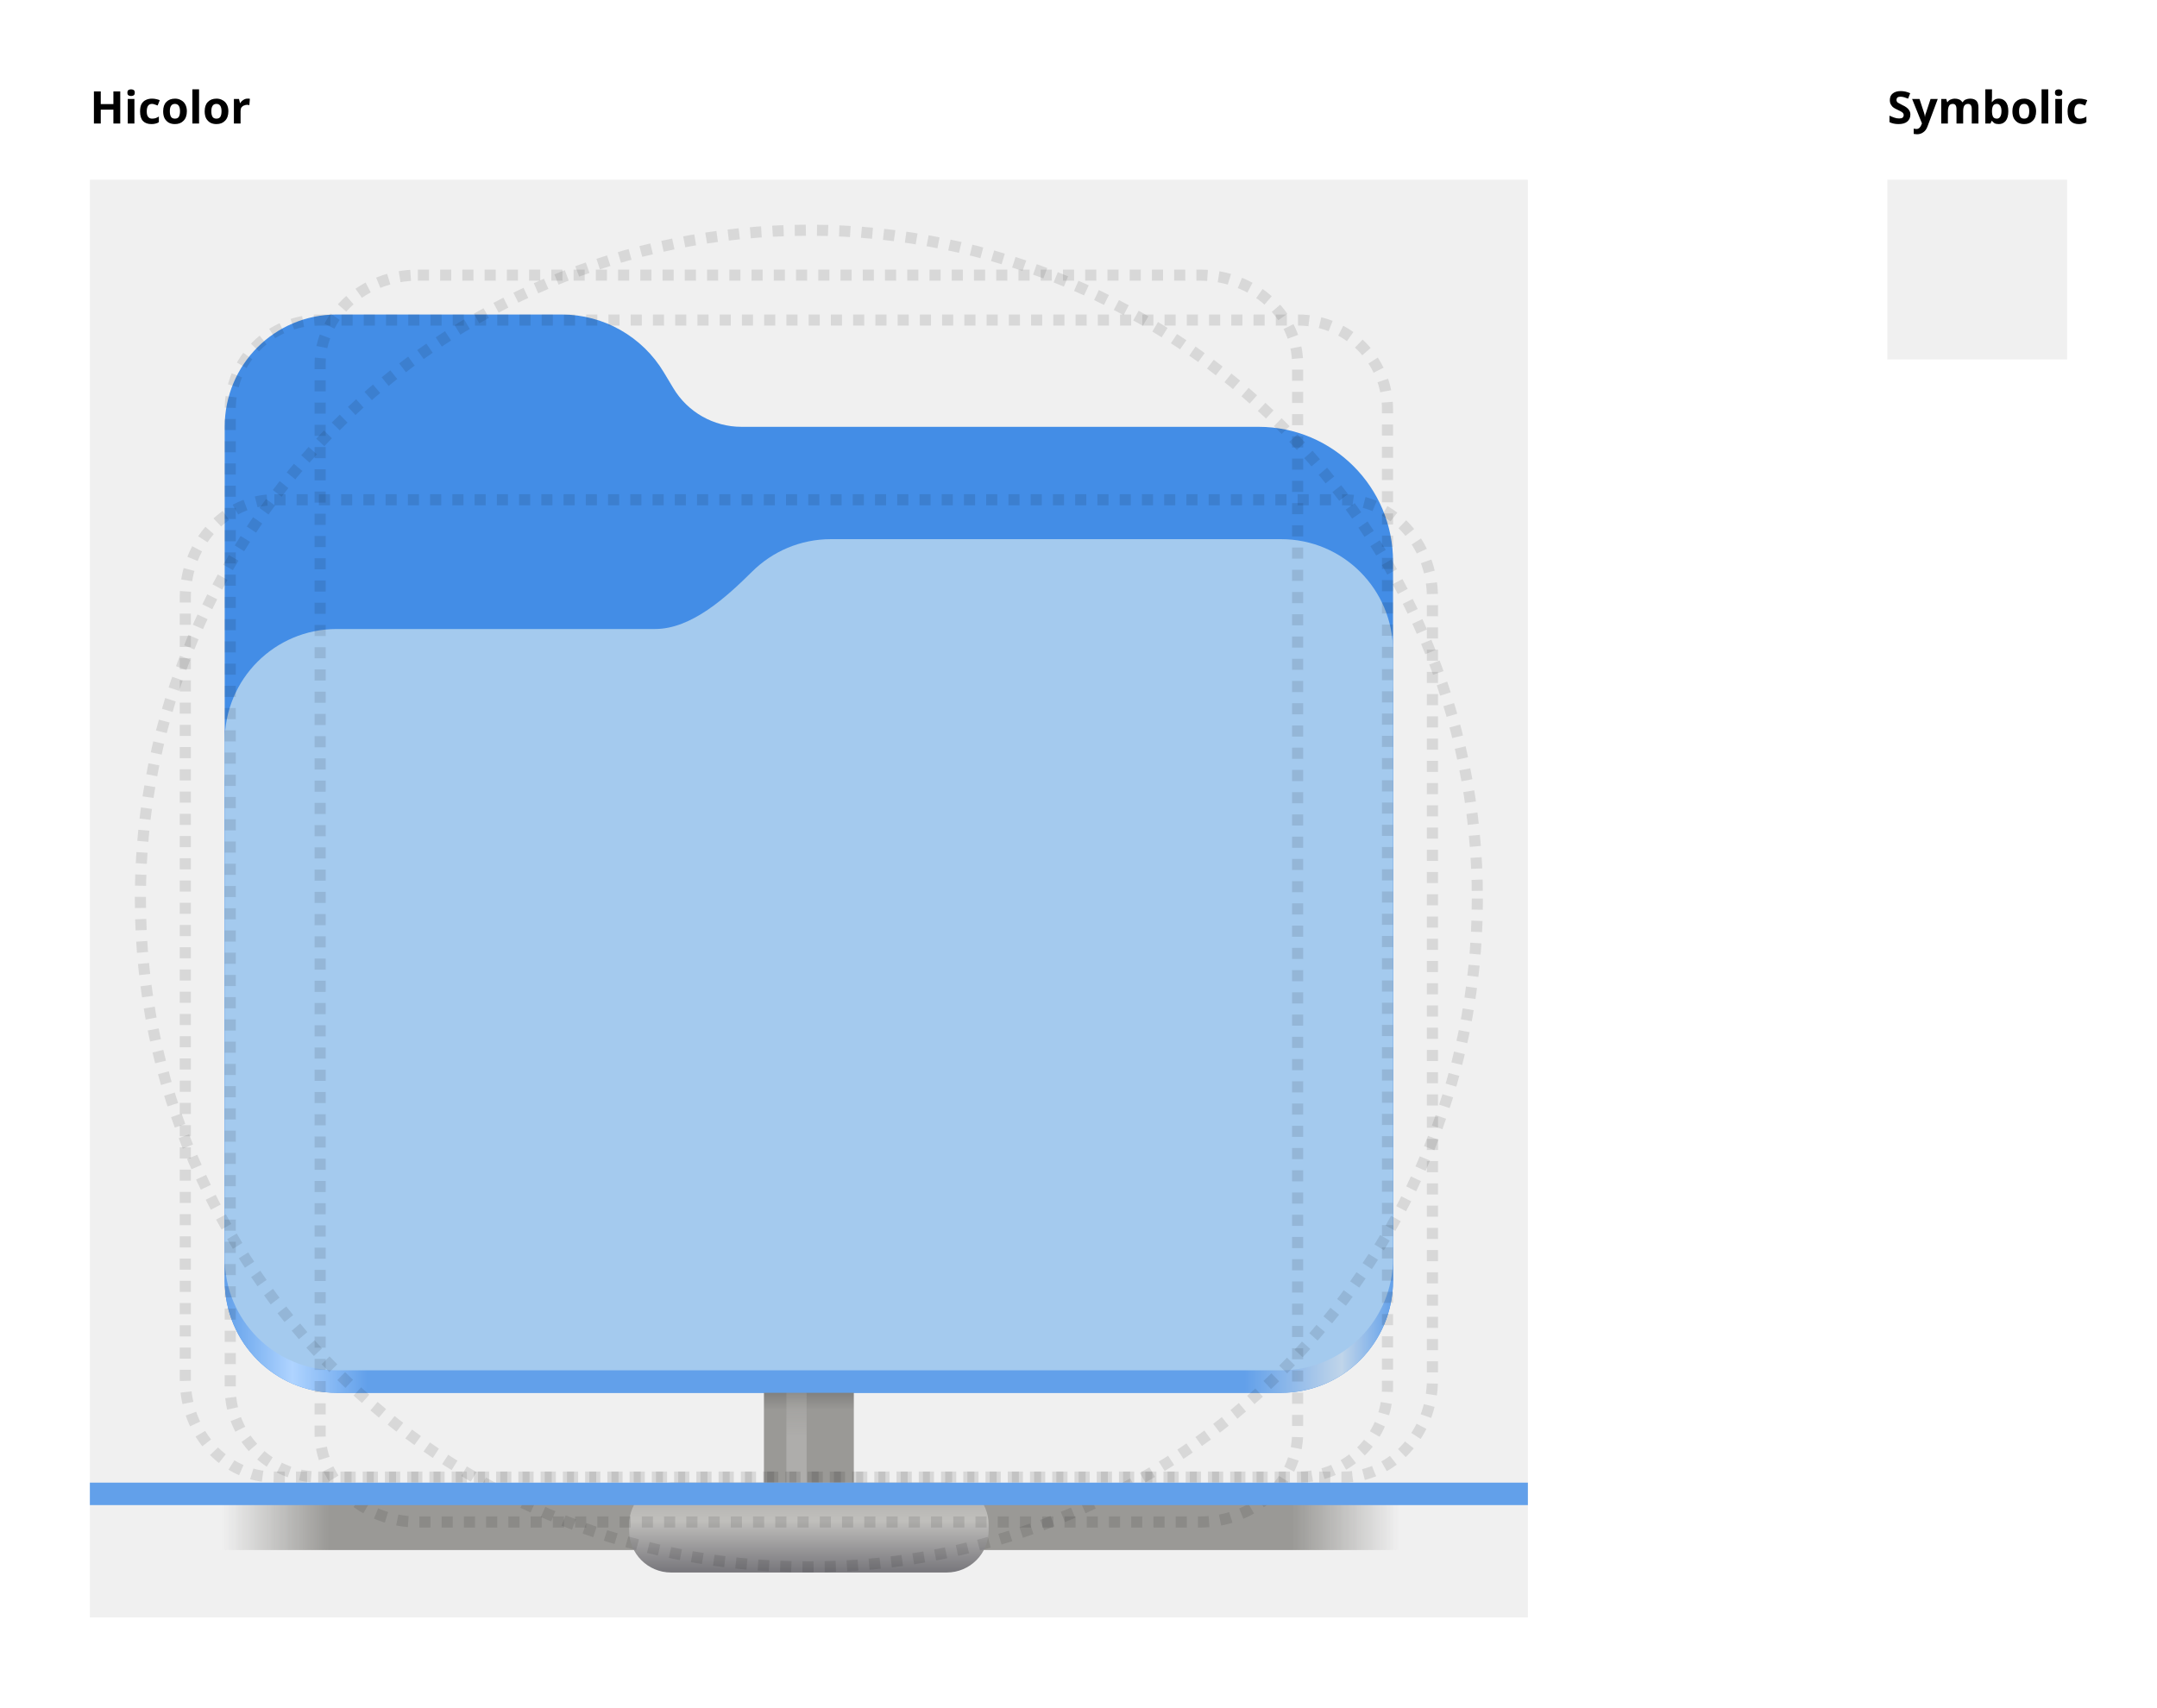
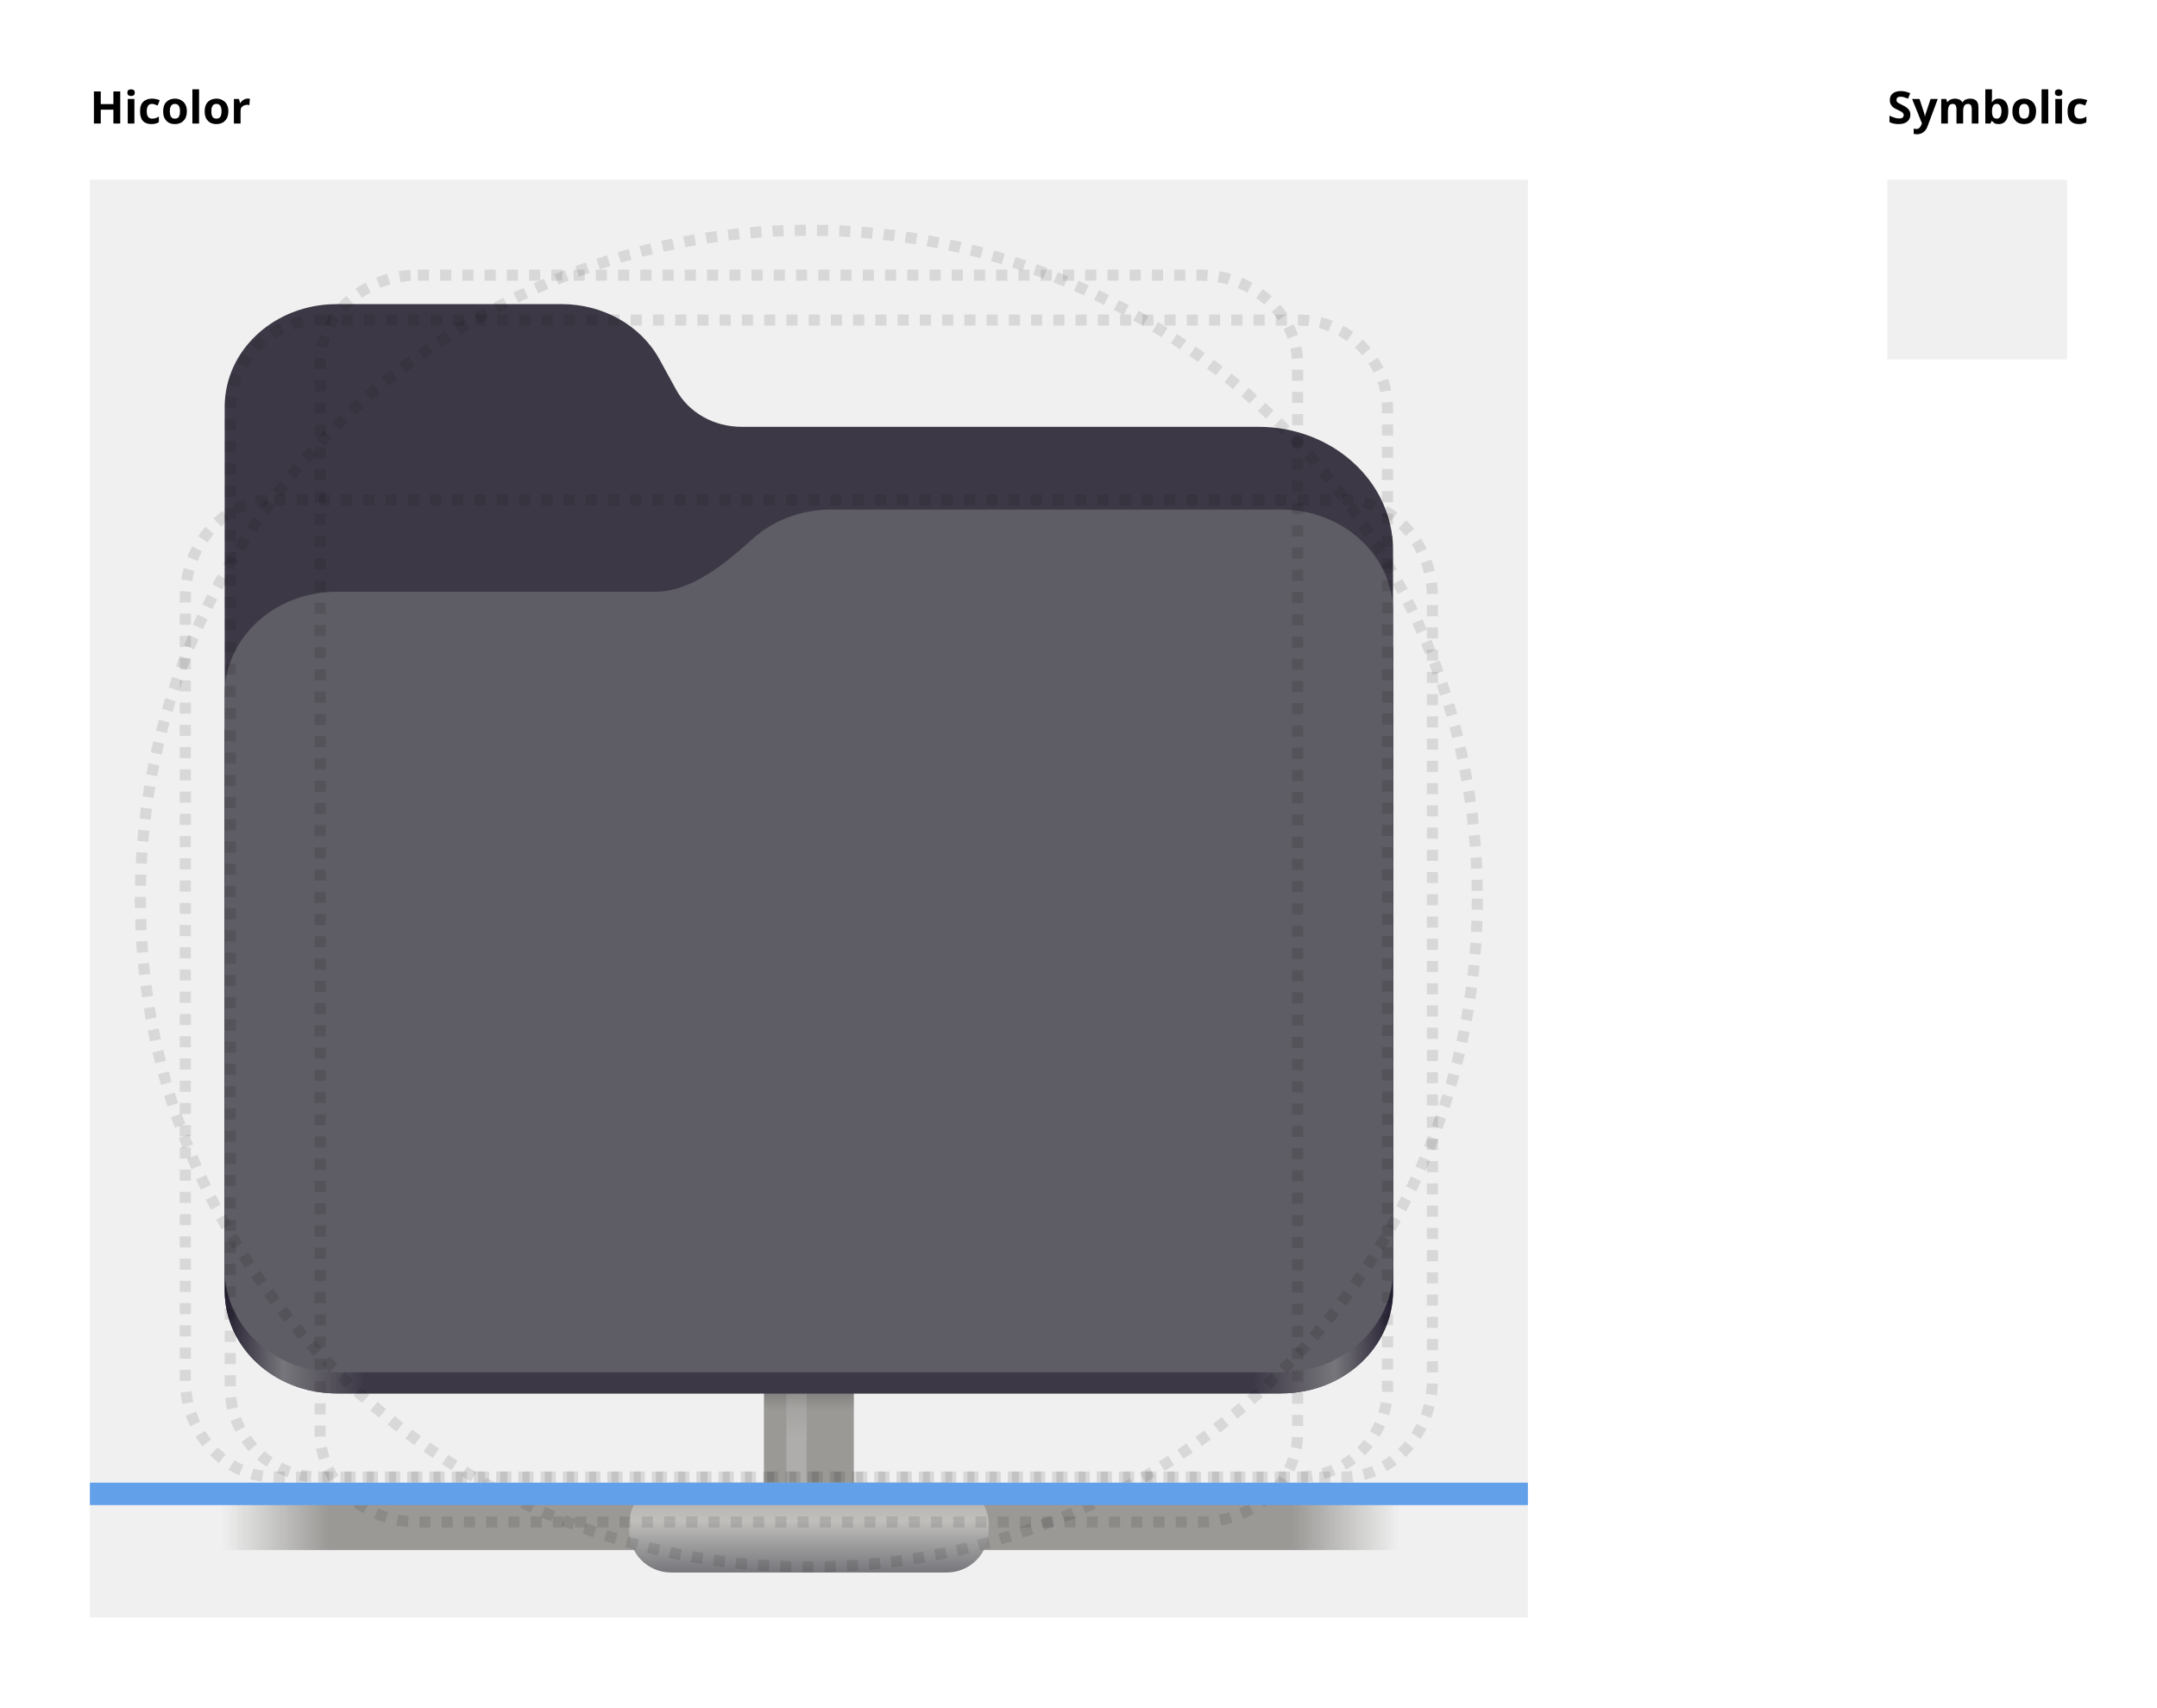
<svg xmlns="http://www.w3.org/2000/svg" xmlns:xlink="http://www.w3.org/1999/xlink" width="192" height="152" id="svg11300" version="1.0" style="display:inline;enable-background:new" viewBox="0 0 192 152">
  <defs id="defs3">
-     <linearGradient id="linearGradient2023">
-       <stop style="stop-color:#62a0ea;stop-opacity:1;" offset="0" id="stop2019" />
-       <stop style="stop-color:#afd4ff;stop-opacity:1;" offset="0.058" id="stop2795" />
-       <stop style="stop-color:#62a0ea;stop-opacity:1;" offset="0.122" id="stop2797" />
-       <stop style="stop-color:#62a0ea;stop-opacity:1;" offset="0.873" id="stop2793" />
-       <stop style="stop-color:#c0d5ea;stop-opacity:1;" offset="0.956" id="stop2791" />
-       <stop style="stop-color:#62a0ea;stop-opacity:1;" offset="1" id="stop2021" />
-     </linearGradient>
    <linearGradient y2="236" x2="96" y1="236" x1="32" gradientTransform="translate(604.8168,170.5864)" gradientUnits="userSpaceOnUse" id="linearGradient1099" xlink:href="#linearGradient1036" />
    <linearGradient id="linearGradient1036">
      <stop id="stop1032" offset="0" style="stop-color:#d5d3cf;stop-opacity:1;" />
      <stop id="stop1034" offset="1" style="stop-color:#f6f5f4;stop-opacity:1" />
    </linearGradient>
    <radialGradient r="32" fy="-76" fx="-244" cy="-76" cx="-244" gradientTransform="matrix(0.8833333,0,0,0.8833333,-460.3502,463.1197)" gradientUnits="userSpaceOnUse" id="radialGradient1103" xlink:href="#linearGradient1069" />
    <linearGradient id="linearGradient1069">
      <stop id="stop1065" offset="0" style="stop-color:#d5d3cf;stop-opacity:1" />
      <stop id="stop1067-1" offset="1" style="stop-color:#949390;stop-opacity:1" />
    </linearGradient>
    <linearGradient gradientUnits="userSpaceOnUse" y2="232" x2="64" y1="262.5" x1="64" id="linearGradient1027" xlink:href="#linearGradient1025" gradientTransform="translate(-470.5864,432.8168)" />
    <linearGradient id="linearGradient1025">
      <stop id="stop1021" offset="0" style="stop-color:#9a9996;stop-opacity:1" />
      <stop id="stop1023" offset="1" style="stop-color:#77767b;stop-opacity:1" />
    </linearGradient>
    <clipPath clipPathUnits="userSpaceOnUse" id="clipPath1609-7">
      <path id="path1611-5" d="m 252,116 28,-28 v -8 h -36 v 36 z" style="fill:#e74747;stroke:none;stroke-width:0.25px;stroke-linecap:butt;stroke-linejoin:miter;stroke-opacity:1" />
    </clipPath>
    <linearGradient id="linearGradient1697">
      <stop id="stop1685" offset="0" style="stop-color:#deddda;stop-opacity:1" />
      <stop style="stop-color:#eeeeec;stop-opacity:1" offset="0.045" id="stop1687" />
      <stop id="stop1689" offset="0.091" style="stop-color:#deddda;stop-opacity:1" />
      <stop style="stop-color:#deddda;stop-opacity:1" offset="0.909" id="stop1691" />
      <stop id="stop1693" offset="0.955" style="stop-color:#eeeeec;stop-opacity:1" />
      <stop id="stop1695" offset="1" style="stop-color:#c0bfbc;stop-opacity:1" />
    </linearGradient>
    <clipPath clipPathUnits="userSpaceOnUse" id="clipPath1289">
      <path style="display:inline;opacity:1;vector-effect:none;fill:none;fill-opacity:1;stroke:#000000;stroke-width:4;stroke-linecap:round;stroke-linejoin:round;stroke-miterlimit:4;stroke-dasharray:none;stroke-dashoffset:0;stroke-opacity:1;marker:none;marker-start:none;marker-mid:none;marker-end:none;paint-order:normal;enable-background:new" d="m 64,-148 h 64 l 64,-64 64,64 h 192 c 17.728,0 32,14.272 32,32 v 288 c 0,17.728 -14.272,32 -32,32 H 256 l -64,-64 -64,64 H 64 C 46.272,204 32,189.728 32,172 v -288 c 0,-17.728 14.409,-34.199 32,-32 z" id="path1291" />
    </clipPath>
    <linearGradient id="paint3_linear-2-6-5" x2="1" gradientUnits="userSpaceOnUse" gradientTransform="matrix(0,6,-12,0,-64,209.9969)">
      <stop stop-color="#C01C27" id="stop91-0-7-4" />
      <stop offset="1" stop-color="#E01B24" id="stop93-2-5-7" />
    </linearGradient>
    <clipPath clipPathUnits="userSpaceOnUse" id="clipPath1609">
      <path id="path1611" d="m 252,116 28,-28 v -8 h -36 v 36 z" style="fill:#e74747;stroke:none;stroke-width:0.25px;stroke-linecap:butt;stroke-linejoin:miter;stroke-opacity:1" />
    </clipPath>
    <clipPath clipPathUnits="userSpaceOnUse" id="clipath_lpe_path-effect1303">
      <circle style="font-variation-settings:normal;display:block;opacity:1;vector-effect:none;fill:#77767b;fill-opacity:1;stroke:none;stroke-width:5.043;stroke-linecap:round;stroke-linejoin:miter;stroke-miterlimit:4;stroke-dasharray:none;stroke-dashoffset:0;stroke-opacity:1;marker:none;marker-start:none;marker-mid:none;marker-end:none;paint-order:normal;stop-color:#000000;stop-opacity:1" id="circle1305" cx="541.884" cy="647.726" r="73.976" />
    </clipPath>
    <linearGradient id="linearGradient1349">
      <stop style="stop-color:#9d9da1;stop-opacity:1" offset="0" id="stop1345" />
      <stop style="stop-color:#77767b;stop-opacity:0.95" offset="1" id="stop1347" />
    </linearGradient>
    <linearGradient id="linearGradient5980">
      <stop id="stop5978" offset="0" style="stop-color:#3d3846;stop-opacity:0;" />
      <stop id="stop5976" offset="1" style="stop-color:#3d3846;stop-opacity:0.252" />
    </linearGradient>
    <linearGradient id="linearGradient4117">
      <stop style="stop-color:#eae9e7;stop-opacity:1" offset="0" id="stop4111" />
      <stop id="stop4113" offset="0.649" style="stop-color:#b5b3ad;stop-opacity:1" />
      <stop style="stop-color:#fcfcfc;stop-opacity:1" offset="1" id="stop4115" />
    </linearGradient>
    <linearGradient id="linearGradient5477">
      <stop style="stop-color:#cacac9;stop-opacity:1" offset="0" id="stop5469" />
      <stop id="stop5471" offset="0.311" style="stop-color:#b0aeab;stop-opacity:0.941" />
      <stop style="stop-color:#6c6b66;stop-opacity:0.949" offset="0.688" id="stop5473" />
      <stop style="stop-color:#d6d6d4;stop-opacity:0.966" offset="1" id="stop5475" />
    </linearGradient>
    <linearGradient id="linearGradient6142">
      <stop style="stop-color:#ffffff;stop-opacity:1;" offset="0" id="stop6138" />
      <stop style="stop-color:#ffffff;stop-opacity:0;" offset="1" id="stop6140" />
    </linearGradient>
    <radialGradient xlink:href="#linearGradient1349" id="radialGradient783" gradientUnits="userSpaceOnUse" gradientTransform="matrix(0.9825404,0,0,0.9825404,-1.711874,16.29163)" cx="81.936" cy="33.185" fx="81.936" fy="33.185" r="57.276" />
    <radialGradient xlink:href="#linearGradient5980" id="radialGradient791" gradientUnits="userSpaceOnUse" gradientTransform="matrix(3.933225,-7.2858454e-7,6.4450347e-7,3.479318,-222.9252,-173.5546)" cx="76" cy="65.977" fx="76" fy="65.977" r="13.221" />
    <radialGradient xlink:href="#linearGradient4117" id="radialGradient799" gradientUnits="userSpaceOnUse" gradientTransform="matrix(2.815054,0.01105706,-0.01047197,2.666092,-242.36,-102.5032)" cx="134.309" cy="55.279" fx="134.309" fy="55.279" r="58.46" />
    <radialGradient xlink:href="#linearGradient5477" id="radialGradient809" gradientUnits="userSpaceOnUse" gradientTransform="matrix(4.900549,0.150428,-0.2360238,7.689032,-638.5353,-2206.847)" cx="183.525" cy="320.794" fx="183.525" fy="320.794" r="20.486" />
    <radialGradient xlink:href="#linearGradient6142" id="radialGradient821" gradientUnits="userSpaceOnUse" gradientTransform="matrix(37.75863,0,0,19.73921,-7268.898,-1304.003)" cx="197.719" cy="68.107" fx="197.719" fy="68.107" r="2.5" />
    <radialGradient xlink:href="#linearGradient6142" id="radialGradient833" gradientUnits="userSpaceOnUse" gradientTransform="matrix(37.75863,0,0,19.73921,-7375.666,-1304.003)" cx="197.747" cy="69.253" fx="197.747" fy="69.253" r="2.5" />
    <radialGradient xlink:href="#linearGradient1349" id="radialGradient841" gradientUnits="userSpaceOnUse" gradientTransform="matrix(0.9825404,0,0,0.9825404,-1.711874,16.29163)" cx="81.936" cy="33.185" fx="81.936" fy="33.185" r="57.276" />
    <radialGradient xlink:href="#linearGradient5980" id="radialGradient849" gradientUnits="userSpaceOnUse" gradientTransform="matrix(3.933225,-7.2858454e-7,6.4450347e-7,3.479318,-222.9252,-173.5546)" cx="76" cy="65.977" fx="76" fy="65.977" r="13.221" />
    <radialGradient xlink:href="#linearGradient4117" id="radialGradient857" gradientUnits="userSpaceOnUse" gradientTransform="matrix(2.815054,0.01105706,-0.01047197,2.666092,-242.36,-102.5032)" cx="134.309" cy="55.279" fx="134.309" fy="55.279" r="58.46" />
    <radialGradient xlink:href="#linearGradient5477" id="radialGradient867" gradientUnits="userSpaceOnUse" gradientTransform="matrix(4.900549,0.150428,-0.2360238,7.689032,-638.5353,-2206.847)" cx="183.525" cy="320.794" fx="183.525" fy="320.794" r="20.486" />
    <radialGradient xlink:href="#linearGradient6142" id="radialGradient879" gradientUnits="userSpaceOnUse" gradientTransform="matrix(37.75863,0,0,19.73921,-7268.898,-1304.003)" cx="197.719" cy="68.107" fx="197.719" fy="68.107" r="2.5" />
    <radialGradient xlink:href="#linearGradient6142" id="radialGradient891" gradientUnits="userSpaceOnUse" gradientTransform="matrix(37.75863,0,0,19.73921,-7375.666,-1304.003)" cx="197.747" cy="69.253" fx="197.747" fy="69.253" r="2.5" />
    <radialGradient xlink:href="#linearGradient1349" id="radialGradient3620" gradientUnits="userSpaceOnUse" gradientTransform="matrix(0.9825404,0,0,0.9825404,-1.711874,16.29163)" cx="81.936" cy="33.185" fx="81.936" fy="33.185" r="57.276" />
    <radialGradient xlink:href="#linearGradient5980" id="radialGradient3628" gradientUnits="userSpaceOnUse" gradientTransform="matrix(3.933225,-7.2858454e-7,6.4450347e-7,3.479318,-222.9252,-173.5546)" cx="76" cy="65.977" fx="76" fy="65.977" r="13.221" />
    <radialGradient xlink:href="#linearGradient4117" id="radialGradient3636" gradientUnits="userSpaceOnUse" gradientTransform="matrix(2.815054,0.01105706,-0.01047197,2.666092,-242.36,-102.5032)" cx="134.309" cy="55.279" fx="134.309" fy="55.279" r="58.46" />
    <radialGradient xlink:href="#linearGradient5477" id="radialGradient3646" gradientUnits="userSpaceOnUse" gradientTransform="matrix(4.900549,0.150428,-0.2360238,7.689032,-638.5353,-2206.847)" cx="183.525" cy="320.794" fx="183.525" fy="320.794" r="20.486" />
    <radialGradient xlink:href="#linearGradient6142" id="radialGradient3658" gradientUnits="userSpaceOnUse" gradientTransform="matrix(37.75863,0,0,19.73921,-7268.898,-1304.003)" cx="197.719" cy="68.107" fx="197.719" fy="68.107" r="2.5" />
    <radialGradient xlink:href="#linearGradient6142" id="radialGradient3670" gradientUnits="userSpaceOnUse" gradientTransform="matrix(37.75863,0,0,19.73921,-7375.666,-1304.003)" cx="197.747" cy="69.253" fx="197.747" fy="69.253" r="2.5" />
    <radialGradient xlink:href="#linearGradient1349" id="radialGradient3678" gradientUnits="userSpaceOnUse" gradientTransform="matrix(0.9825404,0,0,0.9825404,-1.711874,16.29163)" cx="81.936" cy="33.185" fx="81.936" fy="33.185" r="57.276" />
    <radialGradient xlink:href="#linearGradient5980" id="radialGradient3686" gradientUnits="userSpaceOnUse" gradientTransform="matrix(3.933225,-7.2858454e-7,6.4450347e-7,3.479318,-222.9252,-173.5546)" cx="76" cy="65.977" fx="76" fy="65.977" r="13.221" />
    <radialGradient xlink:href="#linearGradient4117" id="radialGradient3694" gradientUnits="userSpaceOnUse" gradientTransform="matrix(2.815054,0.01105706,-0.01047197,2.666092,-242.36,-102.5032)" cx="134.309" cy="55.279" fx="134.309" fy="55.279" r="58.46" />
    <radialGradient xlink:href="#linearGradient5477" id="radialGradient3704" gradientUnits="userSpaceOnUse" gradientTransform="matrix(4.900549,0.150428,-0.2360238,7.689032,-638.5353,-2206.847)" cx="183.525" cy="320.794" fx="183.525" fy="320.794" r="20.486" />
    <radialGradient xlink:href="#linearGradient6142" id="radialGradient3716" gradientUnits="userSpaceOnUse" gradientTransform="matrix(37.75863,0,0,19.73921,-7268.898,-1304.003)" cx="197.719" cy="68.107" fx="197.719" fy="68.107" r="2.5" />
    <radialGradient xlink:href="#linearGradient6142" id="radialGradient3728" gradientUnits="userSpaceOnUse" gradientTransform="matrix(37.75863,0,0,19.73921,-7375.666,-1304.003)" cx="197.747" cy="69.253" fx="197.747" fy="69.253" r="2.5" />
    <radialGradient xlink:href="#linearGradient1349" id="radialGradient8132" gradientUnits="userSpaceOnUse" gradientTransform="matrix(0.9825404,0,0,0.9825404,-1.711874,16.29163)" cx="81.936" cy="33.185" fx="81.936" fy="33.185" r="57.276" />
    <radialGradient xlink:href="#linearGradient5980" id="radialGradient8140" gradientUnits="userSpaceOnUse" gradientTransform="matrix(3.933225,-7.2858454e-7,6.4450347e-7,3.479318,-222.9252,-173.5546)" cx="76" cy="65.977" fx="76" fy="65.977" r="13.221" />
    <radialGradient xlink:href="#linearGradient4117" id="radialGradient8148" gradientUnits="userSpaceOnUse" gradientTransform="matrix(2.815054,0.01105706,-0.01047197,2.666092,-242.36,-102.5032)" cx="134.309" cy="55.279" fx="134.309" fy="55.279" r="58.46" />
    <radialGradient xlink:href="#linearGradient5477" id="radialGradient8158" gradientUnits="userSpaceOnUse" gradientTransform="matrix(4.900549,0.150428,-0.2360238,7.689032,-638.5353,-2206.847)" cx="183.525" cy="320.794" fx="183.525" fy="320.794" r="20.486" />
    <radialGradient xlink:href="#linearGradient6142" id="radialGradient8170" gradientUnits="userSpaceOnUse" gradientTransform="matrix(37.75863,0,0,19.73921,-7268.898,-1304.003)" cx="197.719" cy="68.107" fx="197.719" fy="68.107" r="2.5" />
    <radialGradient xlink:href="#linearGradient6142" id="radialGradient8182" gradientUnits="userSpaceOnUse" gradientTransform="matrix(37.75863,0,0,19.73921,-7375.666,-1304.003)" cx="197.747" cy="69.253" fx="197.747" fy="69.253" r="2.5" />
    <linearGradient xlink:href="#linearGradient6142" id="linearGradient8666" x1="1311.193" y1="-107.827" x2="1311.193" y2="-109.827" gradientUnits="userSpaceOnUse" gradientTransform="translate(0,4)" />
    <clipPath clipPathUnits="userSpaceOnUse" id="clipath_lpe_path-effect4888">
      <circle style="font-variation-settings:normal;display:none;opacity:1;vector-effect:none;fill:#77767b;fill-opacity:1;stroke:none;stroke-width:5.043;stroke-linecap:round;stroke-linejoin:miter;stroke-miterlimit:4;stroke-dasharray:none;stroke-dashoffset:0;stroke-opacity:1;marker:none;marker-start:none;marker-mid:none;marker-end:none;paint-order:normal;stop-color:#000000;stop-opacity:1" id="circle4894" cx="541.884" cy="647.726" r="73.976" />
      <path id="lpe_path-effect4888" style="font-variation-settings:normal;display:block;opacity:1;vector-effect:none;fill:#77767b;fill-opacity:1;stroke:none;stroke-width:5.043;stroke-linecap:round;stroke-linejoin:miter;stroke-miterlimit:4;stroke-dasharray:none;stroke-dashoffset:0;stroke-opacity:1;marker:none;marker-start:none;marker-mid:none;marker-end:none;paint-order:normal;stop-color:#000000;stop-opacity:1" class="powerclip" d="M 402.347,470.975 H 681.214 V 791.621 H 402.347 Z m 213.513,176.751 a 73.976,73.976 0 0 0 -73.976,-73.976 73.976,73.976 0 0 0 -73.976,73.976 73.976,73.976 0 0 0 73.976,73.976 73.976,73.976 0 0 0 73.976,-73.976 z" />
    </clipPath>
    <clipPath clipPathUnits="userSpaceOnUse" id="clipath_lpe_path-effect5163">
      <circle style="font-variation-settings:normal;display:none;opacity:1;vector-effect:none;fill:#77767b;fill-opacity:1;stroke:none;stroke-width:5.043;stroke-linecap:round;stroke-linejoin:miter;stroke-miterlimit:4;stroke-dasharray:none;stroke-dashoffset:0;stroke-opacity:1;marker:none;marker-start:none;marker-mid:none;marker-end:none;paint-order:normal;stop-color:#000000;stop-opacity:1" id="circle5169" cx="541.884" cy="647.726" r="73.976" />
      <path id="lpe_path-effect5163" style="font-variation-settings:normal;display:block;opacity:1;vector-effect:none;fill:#77767b;fill-opacity:1;stroke:none;stroke-width:5.043;stroke-linecap:round;stroke-linejoin:miter;stroke-miterlimit:4;stroke-dasharray:none;stroke-dashoffset:0;stroke-opacity:1;marker:none;marker-start:none;marker-mid:none;marker-end:none;paint-order:normal;stop-color:#000000;stop-opacity:1" class="powerclip" d="M 400.765,485.145 H 682.796 V 805.791 H 400.765 Z m 215.094,162.581 a 73.976,73.976 0 0 0 -73.976,-73.976 73.976,73.976 0 0 0 -73.976,73.976 73.976,73.976 0 0 0 73.976,73.976 73.976,73.976 0 0 0 73.976,-73.976 z" />
    </clipPath>
    <clipPath clipPathUnits="userSpaceOnUse" id="clipath_lpe_path-effect6171">
      <circle style="font-variation-settings:normal;display:none;opacity:1;vector-effect:none;fill:#77767b;fill-opacity:1;stroke:none;stroke-width:5.043;stroke-linecap:round;stroke-linejoin:miter;stroke-miterlimit:4;stroke-dasharray:none;stroke-dashoffset:0;stroke-opacity:1;marker:none;marker-start:none;marker-mid:none;marker-end:none;paint-order:normal;stop-color:#000000;stop-opacity:1" id="circle6177" cx="541.884" cy="647.726" r="73.976" />
      <path id="lpe_path-effect6171" style="font-variation-settings:normal;display:block;opacity:1;vector-effect:none;fill:#77767b;fill-opacity:1;stroke:none;stroke-width:5.043;stroke-linecap:round;stroke-linejoin:miter;stroke-miterlimit:4;stroke-dasharray:none;stroke-dashoffset:0;stroke-opacity:1;marker:none;marker-start:none;marker-mid:none;marker-end:none;paint-order:normal;stop-color:#000000;stop-opacity:1" class="powerclip" d="M 382.217,389.64 H 701.343 V 805.791 H 382.217 Z m 233.642,258.086 a 73.976,73.976 0 0 0 -73.976,-73.976 73.976,73.976 0 0 0 -73.976,73.976 73.976,73.976 0 0 0 73.976,73.976 73.976,73.976 0 0 0 73.976,-73.976 z" />
    </clipPath>
    <clipPath clipPathUnits="userSpaceOnUse" id="clipath_lpe_path-effect6198">
      <circle style="font-variation-settings:normal;display:none;opacity:1;vector-effect:none;fill:#77767b;fill-opacity:1;stroke:none;stroke-width:5.043;stroke-linecap:round;stroke-linejoin:miter;stroke-miterlimit:4;stroke-dasharray:none;stroke-dashoffset:0;stroke-opacity:1;marker:none;marker-start:none;marker-mid:none;marker-end:none;paint-order:normal;stop-color:#000000;stop-opacity:1" id="circle6204" cx="541.884" cy="647.726" r="73.976" />
      <path id="lpe_path-effect6198" style="font-variation-settings:normal;display:block;opacity:1;vector-effect:none;fill:#77767b;fill-opacity:1;stroke:none;stroke-width:5.043;stroke-linecap:round;stroke-linejoin:miter;stroke-miterlimit:4;stroke-dasharray:none;stroke-dashoffset:0;stroke-opacity:1;marker:none;marker-start:none;marker-mid:none;marker-end:none;paint-order:normal;stop-color:#000000;stop-opacity:1" class="powerclip" d="M 366.762,389.64 H 716.8 V 805.791 H 366.762 Z m 249.098,258.086 a 73.976,73.976 0 0 0 -73.976,-73.976 73.976,73.976 0 0 0 -73.976,73.976 73.976,73.976 0 0 0 73.976,73.976 73.976,73.976 0 0 0 73.976,-73.976 z" />
    </clipPath>
    <clipPath clipPathUnits="userSpaceOnUse" id="clipPath984">
      <circle style="font-variation-settings:normal;display:block;opacity:1;vector-effect:none;fill:#77767b;fill-opacity:1;stroke:none;stroke-width:5.043;stroke-linecap:round;stroke-linejoin:miter;stroke-miterlimit:4;stroke-dasharray:none;stroke-dashoffset:0;stroke-opacity:1;marker:none;marker-start:none;marker-mid:none;marker-end:none;paint-order:normal;stop-color:#000000;stop-opacity:1" id="circle986" cx="541.884" cy="647.726" r="73.976" />
    </clipPath>
    <linearGradient id="bg-gradient-2">
      <stop style="stop-color:#3584e4;stop-opacity:1" offset="0" id="stop13402" />
      <stop style="stop-color:#62a0ea;stop-opacity:1" offset="1" id="stop13404" />
    </linearGradient>
-     <linearGradient xlink:href="#linearGradient2023" id="linearGradient2025" x1="2689.252" y1="-1106.803" x2="2918.07" y2="-1106.803" gradientUnits="userSpaceOnUse" />
    <linearGradient xlink:href="#linearGradient10375" id="linearGradient10443" x1="-280.624" y1="-66.117" x2="-287.765" y2="-66.117" gradientUnits="userSpaceOnUse" gradientTransform="matrix(0.9328663,0,0,1,-1.081779,5.8333332e-6)" />
    <linearGradient id="linearGradient10375">
      <stop style="stop-color:#313133;stop-opacity:1" offset="0" id="stop10371" />
      <stop style="stop-color:#9a9996;stop-opacity:1" offset="1" id="stop10373" />
    </linearGradient>
    <linearGradient xlink:href="#linearGradient3868" id="linearGradient3870" x1="-271.975" y1="-62.938" x2="-266.415" y2="-62.938" gradientUnits="userSpaceOnUse" />
    <linearGradient id="linearGradient3868">
      <stop style="stop-color:#aeadab;stop-opacity:1;" offset="0" id="stop3864" />
      <stop style="stop-color:#aeadab;stop-opacity:0;" offset="1" id="stop3866" />
    </linearGradient>
    <linearGradient xlink:href="#linearGradient1725" id="linearGradient1660" gradientUnits="userSpaceOnUse" gradientTransform="matrix(2.381786,0,0,2.083491,-2851.153,1808.157)" x1="1202" y1="-735" x2="1246" y2="-735" />
    <linearGradient id="linearGradient1725">
      <stop id="stop1717" offset="0" style="stop-color:#9a9996;stop-opacity:0" />
      <stop style="stop-color:#9a9996;stop-opacity:1" offset="0.091" id="stop1719" />
      <stop style="stop-color:#9a9996;stop-opacity:1" offset="0.909" id="stop1721" />
      <stop id="stop1723" offset="1" style="stop-color:#9a9996;stop-opacity:0" />
    </linearGradient>
    <linearGradient xlink:href="#linearGradient3876" id="linearGradient5022" x1="904" y1="-340" x2="904" y2="-385.948" gradientUnits="userSpaceOnUse" gradientTransform="matrix(0.25,0,0,0.1666666,-164,340.6667)" />
    <linearGradient id="linearGradient3876">
      <stop id="stop3872" offset="0" style="stop-color:#77767b;stop-opacity:1" />
      <stop id="stop3878" offset="0.603" style="stop-color:#c0bfbc;stop-opacity:1" />
      <stop id="stop3874" offset="1" style="stop-color:#aeadab;stop-opacity:1" />
+     </linearGradient>
+     <linearGradient xlink:href="#linearGradient2023-7" id="linearGradient2025-0" x1="2689.252" y1="-1106.803" x2="2918.07" y2="-1106.803" gradientUnits="userSpaceOnUse" />
+     <linearGradient id="linearGradient2023-7">
+       <stop style="stop-color:#241f31;stop-opacity:1;" offset="0" id="stop2019-8" />
+       <stop style="stop-color:#77767b;stop-opacity:1;" offset="0.05" id="stop2795-6" />
+       <stop style="stop-color:#3d3846;stop-opacity:1;" offset="0.12" id="stop2797-8" />
+       <stop style="stop-color:#3d3846;stop-opacity:1;" offset="0.88" id="stop2793-8" />
+       <stop style="stop-color:#77767b;stop-opacity:1;" offset="0.95" id="stop2791-4" />
+       <stop style="stop-color:#241f31;stop-opacity:1;" offset="1" id="stop2021-3" />
    </linearGradient>
  </defs>
  <g id="layer1" style="display:inline" transform="translate(8,-156)">
    <g id="layer4" style="display:inline">
      <rect y="172" x="9.2651362e-08" height="128" width="128" id="hicolor" style="display:inline;overflow:visible;visibility:visible;fill:#f0f0f0;fill-opacity:0;fill-rule:nonzero;stroke:none;stroke-width:0.5;marker:none;enable-background:accumulate" />
      <rect style="display:inline;overflow:visible;visibility:visible;fill:#f0f0f0;fill-opacity:0;fill-rule:nonzero;stroke:none;stroke-width:0.5;marker:none;enable-background:accumulate" id="symbolic" width="16" height="16" x="160" y="172" />
    </g>
    <g id="layer2" style="display:inline">
      <g style="display:inline;fill:#000000;enable-background:new" transform="matrix(7.991171,0,0,8.003641,-167.7909,-4846.078)" id="g12027" />
      <rect style="display:inline;overflow:visible;visibility:visible;fill:#f0f0f0;fill-opacity:1;fill-rule:nonzero;stroke:none;stroke-width:0.5;marker:none;enable-background:accumulate" id="128" width="128" height="128" x="9.2651362e-08" y="172" />
      <g id="g883" style="fill:none;fill-opacity:0.251;stroke:#a579b3;stroke-opacity:1" transform="translate(-24,24)" />
      <g id="g900" style="fill:none;fill-opacity:0.251;stroke:#a579b3;stroke-opacity:1" transform="translate(-24,24)" />
      <rect y="172" x="160" height="16" width="16" id="16" style="display:inline;overflow:visible;visibility:visible;fill:#f0f0f0;fill-opacity:1;fill-rule:nonzero;stroke:none;stroke-width:0.5;marker:none;enable-background:accumulate" />
      <text xml:space="preserve" style="font-style:normal;font-variant:normal;font-weight:bold;font-stretch:normal;font-size:4px;line-height:125%;font-family:Cantarell;-inkscape-font-specification:'Cantarell, Bold';text-align:start;writing-mode:lr-tb;text-anchor:start;display:inline;fill:#000000;fill-opacity:1;stroke:none;stroke-width:0.333;enable-background:new" x="0" y="167" id="text863">
        <tspan style="font-size:4px;stroke-width:0.333" id="tspan861" x="0" y="167">Hicolor</tspan>
      </text>
      <text id="text867" y="167" x="160" style="font-style:normal;font-variant:normal;font-weight:bold;font-stretch:normal;font-size:4px;line-height:125%;font-family:Cantarell;-inkscape-font-specification:'Cantarell, Bold';text-align:start;writing-mode:lr-tb;text-anchor:start;display:inline;fill:#000000;fill-opacity:1;stroke:none;stroke-width:0.333;enable-background:new" xml:space="preserve">
        <tspan y="167" x="160" id="tspan865" style="font-size:4px;stroke-width:0.333">Symbolic</tspan>
      </text>
    </g>
    <g id="layer9" style="display:inline" />
    <g id="g824-6" transform="matrix(0.1744994,0,0,0.1744994,82.26277,442.1759)" style="display:inline;stroke-width:1.264;enable-background:new">
      <g id="g973-1" clip-path="url(#clipath_lpe_path-effect4888)" transform="matrix(0.3623406,0,0,0.3623406,2607.352,-1374.265)" style="stroke-width:0.986">
        <path style="font-variation-settings:normal;opacity:1;vector-effect:none;fill:#5e5c64;fill-opacity:1;stroke:none;stroke-width:4.974;stroke-linecap:round;stroke-linejoin:miter;stroke-miterlimit:4;stroke-dasharray:none;stroke-dashoffset:0;stroke-opacity:1;marker:none;marker-start:none;marker-mid:none;marker-end:none;paint-order:normal;stop-color:#000000;stop-opacity:1" id="rect257-7" width="268.867" height="310.646" x="407.347" y="475.975" rx="20.201" ry="20.673" d="m 427.547,475.975 h 228.466 c 11.191,0 20.201,9.22 20.201,20.673 v 269.299 c 0,11.453 -9.01,20.673 -20.201,20.673 H 427.547 c -11.191,0 -20.201,-9.22 -20.201,-20.673 V 496.649 c 0,-11.453 9.01,-20.673 20.201,-20.673 z" />
        <path style="font-variation-settings:normal;display:inline;vector-effect:none;fill:#434348;fill-opacity:1;stroke:none;stroke-width:0.249;stroke-linecap:round;stroke-linejoin:miter;stroke-miterlimit:4;stroke-dasharray:none;stroke-dashoffset:0;stroke-opacity:1;-inkscape-stroke:none;marker:none;marker-start:none;marker-mid:none;marker-end:none;paint-order:normal;enable-background:new;stop-color:#000000" id="rect9829" width="268.867" height="74.188" x="407.347" y="647.524" d="M 407.347,647.524 H 676.214 v 74.188 H 407.347 Z" />
      </g>
      <g transform="matrix(0.6596291,0,0,0.6596291,2067.515,-1275.499)" style="display:inline;stroke-width:0.959;enable-background:new" id="g65-2">
        <path style="display:inline;opacity:1;vector-effect:none;fill:#3d3846;fill-opacity:1;stroke:none;stroke-width:0.048px;stroke-linecap:butt;stroke-linejoin:miter;stroke-miterlimit:4;stroke-dasharray:none;stroke-dashoffset:0;stroke-opacity:1;marker:none;marker-start:none;marker-mid:none;marker-end:none;paint-order:normal;enable-background:new" d="M 1302.786,-65.491 V 211.824 a 17.929,17.929 135 0 1 -17.929,17.929 l -337.715,0 A 17.929,17.929 45 0 1 929.214,211.824 V -65.491 a 17.929,17.929 135 0 1 17.929,-17.929 h 337.715 a 17.929,17.929 45 0 1 17.929,17.929 z" id="path63-0" />
      </g>
      <rect style="fill:#1c71d8;fill-opacity:1;stroke:none;stroke-width:0.573;stroke-linecap:round;stop-color:#000000" id="rect1457-2" width="234.958" height="194.843" x="2686.182" y="-1324.795" rx="5.801" ry="5.801" />
    </g>
    <g id="g5159" transform="matrix(0.1217438,0,0,0.1217438,229.6717,444.9832)" style="display:inline;stroke-width:1.264;enable-background:new">
      <g id="g5151" clip-path="url(#clipath_lpe_path-effect5163)" transform="matrix(0.3623406,0,0,0.3623406,2607.352,-1374.265)" style="stroke-width:0.986">
        <path style="font-variation-settings:normal;opacity:1;vector-effect:none;fill:#5e5c64;fill-opacity:1;stroke:none;stroke-width:4.974;stroke-linecap:round;stroke-linejoin:miter;stroke-miterlimit:4;stroke-dasharray:none;stroke-dashoffset:0;stroke-opacity:1;marker:none;marker-start:none;marker-mid:none;marker-end:none;paint-order:normal;stop-color:#000000;stop-opacity:1" id="path5147" width="272.03" height="310.646" x="405.765" y="490.145" rx="20.438" ry="20.673" d="m 426.204,490.145 h 231.153 c 11.323,0 20.438,9.22 20.438,20.673 v 269.299 c 0,11.453 -9.116,20.673 -20.438,20.673 H 426.204 c -11.323,0 -20.438,-9.22 -20.438,-20.673 V 510.818 c 0,-11.453 9.116,-20.673 20.438,-20.673 z" />
        <path style="font-variation-settings:normal;opacity:1;vector-effect:none;fill:#434348;fill-opacity:1;stroke:none;stroke-width:0.044;stroke-linecap:round;stroke-linejoin:miter;stroke-miterlimit:4;stroke-dasharray:none;stroke-dashoffset:0;stroke-opacity:1;-inkscape-stroke:none;marker:none;marker-start:none;marker-mid:none;marker-end:none;paint-order:normal;stop-color:#000000;stop-opacity:1" id="rect9154" width="271.478" height="58.952" x="405.87" y="650.822" d="m 405.87,650.822 h 271.478 v 58.952 H 405.87 Z" />
      </g>
      <g transform="matrix(0.6596291,0,0,0.6596291,2067.515,-1275.499)" style="display:inline;stroke-width:0.959;enable-background:new" id="g5155">
        <path style="display:inline;opacity:1;vector-effect:none;fill:#3d3846;fill-opacity:1;stroke:none;stroke-width:0.048px;stroke-linecap:butt;stroke-linejoin:miter;stroke-miterlimit:4;stroke-dasharray:none;stroke-dashoffset:0;stroke-opacity:1;marker:none;marker-start:none;marker-mid:none;marker-end:none;paint-order:normal;enable-background:new" d="M 1302.786,-58.985 V 203.456 a 24.434,24.434 135 0 1 -24.434,24.434 l -324.703,0 A 24.434,24.434 45 0 1 929.214,203.456 V -58.985 a 24.434,24.434 135 0 1 24.434,-24.434 h 324.703 a 24.434,24.434 45 0 1 24.434,24.434 z" id="path5153" />
      </g>
      <rect style="fill:#1c71d8;fill-opacity:1;stroke:none;stroke-width:0.559;stroke-linecap:round;stop-color:#000000" id="rect5157" width="229.991" height="188.921" x="2688.666" y="-1322.312" rx="7.298" ry="7.298" />
    </g>
    <g id="g6167" transform="matrix(0.08927877,0,0,0.08927877,315.6926,450.7877)" style="display:inline;stroke-width:1.264;enable-background:new">
      <g id="g6159" clip-path="url(#clipath_lpe_path-effect6171)" transform="matrix(0.3623406,0,0,0.3623406,2607.352,-1374.265)" style="stroke-width:0.986">
        <path style="font-variation-settings:normal;opacity:1;vector-effect:none;fill:#5e5c64;fill-opacity:1;stroke:none;stroke-width:4.974;stroke-linecap:round;stroke-linejoin:miter;stroke-miterlimit:4;stroke-dasharray:none;stroke-dashoffset:0;stroke-opacity:1;marker:none;marker-start:none;marker-mid:none;marker-end:none;paint-order:normal;stop-color:#000000;stop-opacity:1" id="path6155" width="309.125" height="310.646" x="387.217" y="490.145" rx="23.226" ry="20.673" d="m 410.443,490.145 h 262.674 c 12.867,0 23.226,9.22 23.226,20.673 v 269.299 c 0,11.453 -10.359,20.673 -23.226,20.673 h -262.674 c -12.867,0 -23.226,-9.22 -23.226,-20.673 V 510.818 c 0,-11.453 10.359,-20.673 23.226,-20.673 z" />
        <path style="fill:#434348;fill-opacity:1;stroke-width:0.986;stroke-linecap:round;stop-color:#000000" id="path6157" width="309.125" height="310.646" x="387.217" y="394.64" rx="0" ry="0" d="M 387.217,394.64 H 696.343 V 705.286 H 387.217 Z" />
      </g>
      <g transform="matrix(0.6596291,0,0,0.6596291,2067.515,-1275.499)" style="display:inline;stroke-width:0.959;enable-background:new" id="g6163">
        <path style="display:inline;opacity:1;vector-effect:none;fill:#3d3846;fill-opacity:1;stroke:none;stroke-width:0.047px;stroke-linecap:butt;stroke-linejoin:miter;stroke-miterlimit:4;stroke-dasharray:none;stroke-dashoffset:0;stroke-opacity:1;marker:none;marker-start:none;marker-mid:none;marker-end:none;paint-order:normal;enable-background:new" d="M 1302.786,-50.065 V 188.876 a 33.355,33.355 135 0 1 -33.355,33.355 H 962.569 A 33.355,33.355 45 0 1 929.214,188.876 V -50.065 a 33.355,33.355 135 0 1 33.355,-33.355 l 306.863,0 a 33.355,33.355 45 0 1 33.355,33.355 z" id="path6161" />
      </g>
      <rect style="fill:#1c71d8;fill-opacity:1;stroke:none;stroke-width:0.537;stroke-linecap:round;stop-color:#000000" id="rect6165" width="224.017" height="179.214" x="2691.652" y="-1319.325" rx="9.913" ry="9.913" />
    </g>
    <g id="g6194" transform="matrix(0.06493001,0,0,0.06493001,380.9583,461.3911)" style="display:inline;stroke-width:1.264;enable-background:new">
      <g id="g6186" clip-path="url(#clipath_lpe_path-effect6198)" transform="matrix(0.3623406,0,0,0.3623406,2607.352,-1374.265)" style="stroke-width:0.986">
        <path style="font-variation-settings:normal;opacity:1;vector-effect:none;fill:#5e5c64;fill-opacity:1;stroke:none;stroke-width:4.974;stroke-linecap:round;stroke-linejoin:miter;stroke-miterlimit:4;stroke-dasharray:none;stroke-dashoffset:0;stroke-opacity:1;marker:none;marker-start:none;marker-mid:none;marker-end:none;paint-order:normal;stop-color:#000000;stop-opacity:1" id="path6182" width="340.038" height="310.646" x="371.762" y="490.145" rx="25.548" ry="20.673" d="m 397.31,490.145 h 288.942 c 14.154,0 25.548,9.22 25.548,20.673 v 269.299 c 0,11.453 -11.394,20.673 -25.548,20.673 H 397.31 c -14.154,0 -25.548,-9.22 -25.548,-20.673 V 510.818 c 0,-11.453 11.394,-20.673 25.548,-20.673 z" />
        <path style="fill:#434348;fill-opacity:1;stroke-width:0.986;stroke-linecap:round;stop-color:#000000" id="path6184" width="340.038" height="310.646" x="371.762" y="394.64" rx="0" ry="0" d="M 371.762,394.64 H 711.8 V 705.286 H 371.762 Z" />
      </g>
      <g transform="matrix(0.6596291,0,0,0.6596291,2067.515,-1275.499)" style="display:inline;stroke-width:0.959;enable-background:new" id="g6190">
        <path style="display:inline;opacity:1;vector-effect:none;fill:#3d3846;fill-opacity:1;stroke:none;stroke-width:0.047px;stroke-linecap:butt;stroke-linejoin:miter;stroke-miterlimit:4;stroke-dasharray:none;stroke-dashoffset:0;stroke-opacity:1;marker:none;marker-start:none;marker-mid:none;marker-end:none;paint-order:normal;enable-background:new" d="M 1302.786,-38.186 V 174.873 a 45.234,45.234 135 0 1 -45.234,45.234 H 974.448 a 45.234,45.234 45 0 1 -45.234,-45.234 l 0,-213.059 A 45.234,45.234 135 0 1 974.448,-83.42 H 1257.552 a 45.234,45.234 45 0 1 45.234,45.234 z" id="path6188" />
      </g>
      <rect style="fill:#1c71d8;fill-opacity:1;stroke:none;stroke-width:0.512;stroke-linecap:round;stop-color:#000000" id="rect6192" width="215.617" height="169.413" x="2695.853" y="-1315.124" rx="14.66" ry="14.66" />
    </g>
    <g id="g824" transform="matrix(0.4545101,0,0,0.4555215,-1210.292,788.1726)" style="display:inline;stroke-width:1.264;enable-background:new">
-       <path id="rect1135" style="fill:#438de6;fill-opacity:1;stroke-width:8.791;stroke-linecap:round;stop-color:#000000" d="m 2711.206,-1326.332 c -12.162,0 -21.954,9.791 -21.954,21.953 v 166.842 c 0,12.162 9.793,21.953 21.954,21.953 h 184.909 c 12.162,0 21.954,-9.791 21.954,-21.953 l 0,-140.498 a 26.343,26.343 45 0 0 -26.343,-26.343 l -101.266,0 a 15.562,15.562 29.49 0 1 -13.336,-7.542 l -1.863,-3.098 a 23.342,23.342 29.49 0 0 -20.004,-11.313 z" />
      <g id="g4239" style="display:inline;enable-background:new" transform="matrix(2.200171,0,0,2.195286,2662.85,-1703.921)">
        <rect style="display:inline;vector-effect:none;fill:url(#linearGradient10443);fill-opacity:1;stroke:none;stroke-width:3.835;stroke-linecap:square;stroke-linejoin:round;stroke-miterlimit:4;stroke-dasharray:none;stroke-dashoffset:0;stroke-opacity:1;enable-background:new" id="rect1668" width="29.852" height="8" x="-277.21" y="-68" transform="matrix(0,-1,-1,0,0,0)" />
        <rect style="display:inline;vector-effect:none;fill:url(#linearGradient3870);fill-opacity:1;stroke:none;stroke-width:3.835;stroke-linecap:square;stroke-linejoin:round;stroke-miterlimit:4;stroke-dasharray:none;stroke-dashoffset:0;stroke-opacity:1;enable-background:new" id="rect3860" width="29.852" height="1.797" x="-277.21" y="-63.797" transform="matrix(0,-1,-1,0,0,0)" />
        <rect style="display:inline;fill:url(#linearGradient1660);fill-opacity:1;stroke:none;stroke-width:0.246;stroke-linecap:butt;stroke-linejoin:miter;stroke-miterlimit:4;stroke-dasharray:none;stroke-dashoffset:0;stroke-opacity:1;enable-background:new" id="rect1658" width="111.944" height="4.167" x="8.181" y="277.833" />
        <rect ry="3.729" y="276" x="48" height="8" width="32" id="rect1664" style="display:inline;fill:url(#linearGradient5022);fill-opacity:1;stroke:none;stroke-width:0.228;stroke-linecap:butt;stroke-linejoin:miter;stroke-miterlimit:4;stroke-dasharray:none;stroke-dashoffset:0;stroke-opacity:1;enable-background:new" rx="3.729" />
      </g>
-       <path id="path1953" style="fill:url(#linearGradient2025);fill-opacity:1;stroke-width:8.791;stroke-linecap:round;stop-color:#000000" d="m 2808.014,-1273.645 c -6.043,0 -11.502,2.418 -15.465,6.343 -5.003,4.955 -11.848,11.22 -18.994,11.22 h -62.349 c -12.162,0 -21.954,9.791 -21.954,21.953 v 96.593 c 0,12.162 9.793,21.953 21.954,21.953 h 184.909 c 12.162,0 21.954,-9.791 21.954,-21.953 v -83.421 -13.172 -17.562 c 0,-12.162 -9.793,-21.953 -21.954,-21.953 z" />
-       <path id="rect1586" style="fill:#a4caee;fill-opacity:1;stroke-width:8.791;stroke-linecap:round;stop-color:#000000" d="m 2808.014,-1282.426 c -6.043,0 -11.502,2.418 -15.465,6.343 -5.003,4.955 -11.848,11.22 -18.994,11.22 h -62.349 c -12.162,0 -21.954,9.791 -21.954,21.953 v 100.983 c 0,12.162 9.793,21.953 21.954,21.953 h 184.909 c 12.162,0 21.954,-9.791 21.954,-21.953 v -87.811 -13.172 -17.562 c 0,-12.162 -9.793,-21.953 -21.954,-21.953 z" />
+       <g id="g760" style="display:inline;stroke-width:1.322;enable-background:new" transform="matrix(1,0,0,0.9146234,0,-115.2677)">
+         <path id="rect1135-9" style="fill:#3d3846;fill-opacity:1;stroke-width:9.192;stroke-linecap:round;stop-color:#000000" d="m 2711.206,-1326.332 c -12.162,0 -21.954,9.791 -21.954,21.953 v 188.867 c 0,12.162 9.793,21.953 21.954,21.953 h 184.909 c 12.162,0 21.954,-9.791 21.954,-21.953 v -158.255 a 26.343,26.343 45 0 0 -26.343,-26.343 h -101.266 a 14.284,14.284 31.639 0 1 -12.758,-7.861 l -3.308,-6.57 a 21.426,21.426 31.639 0 0 -19.137,-11.791 z" />
+         <path id="path1953-2" style="fill:url(#linearGradient2025-0);fill-opacity:1;stroke-width:9.192;stroke-linecap:round;stop-color:#000000" d="m 2808.014,-1273.645 c -6.043,0 -11.502,2.418 -15.465,6.343 -5.003,4.955 -11.848,11.22 -18.994,11.22 h -62.349 c -12.162,0 -21.954,9.791 -21.954,21.953 v 118.618 c 0,12.162 9.793,21.953 21.954,21.953 h 184.909 c 12.162,0 21.954,-9.791 21.954,-21.953 v -105.446 -13.172 -17.562 c 0,-12.162 -9.793,-21.953 -21.954,-21.953 z" />
+         <path id="rect1586-0" style="fill:#5e5c64;fill-opacity:1;stroke-width:9.192;stroke-linecap:round;stop-color:#000000" d="m 2808.014,-1282.426 c -6.043,0 -11.502,2.418 -15.465,6.343 -5.003,4.955 -11.848,11.22 -18.994,11.22 h -62.349 c -12.162,0 -21.954,9.791 -21.954,21.953 v 122.887 c 0,12.162 9.793,21.953 21.954,21.953 h 184.909 c 12.162,0 21.954,-9.791 21.954,-21.953 v -109.715 -13.172 -17.562 c 0,-12.162 -9.793,-21.953 -21.954,-21.953 z" />
+       </g>
    </g>
    <g id="layer3" style="display:inline">
      <circle cx="64" cy="236" r="59.504" id="circle2892" style="display:inline;opacity:0.1;vector-effect:none;fill:none;fill-opacity:1;stroke:#000000;stroke-width:0.99;stroke-linecap:butt;stroke-linejoin:miter;stroke-miterlimit:4;stroke-dasharray:0.99, 0.99;stroke-dashoffset:0;stroke-opacity:1;marker:none;marker-start:none;marker-mid:none;marker-end:none;paint-order:normal;enable-background:new" />
      <rect ry="7.929" rx="8.701" y="180.495" x="20.495" height="111.01" width="87.01" id="rect2894" style="display:inline;opacity:0.1;vector-effect:none;fill:none;fill-opacity:1;stroke:#000000;stroke-width:0.99;stroke-linecap:butt;stroke-linejoin:miter;stroke-miterlimit:4;stroke-dasharray:0.99, 0.99;stroke-dashoffset:0;stroke-opacity:1;marker:none;marker-start:none;marker-mid:none;marker-end:none;paint-order:normal;enable-background:new" />
      <rect ry="7.924" rx="7.924" y="184.495" x="12.495" height="103.01" width="103.01" id="rect2896" style="display:inline;opacity:0.1;vector-effect:none;fill:none;fill-opacity:1;stroke:#000000;stroke-width:0.99;stroke-linecap:butt;stroke-linejoin:miter;stroke-miterlimit:4;stroke-dasharray:0.99, 0.99;stroke-dashoffset:0;stroke-opacity:1;marker:none;marker-start:none;marker-mid:none;marker-end:none;paint-order:normal;enable-background:new" />
      <rect ry="8.701" rx="7.929" y="200.495" x="8.495" height="87.01" width="111.01" id="rect2898" style="display:inline;opacity:0.1;vector-effect:none;fill:none;fill-opacity:1;stroke:#000000;stroke-width:0.99;stroke-linecap:butt;stroke-linejoin:miter;stroke-miterlimit:4;stroke-dasharray:0.99, 0.99;stroke-dashoffset:0;stroke-opacity:1;marker:none;marker-start:none;marker-mid:none;marker-end:none;paint-order:normal;enable-background:new" />
      <path id="path2900" d="M 2.6203015e-5,289 H 128" style="display:inline;fill:none;stroke:#62a0ea;stroke-width:2;stroke-linecap:butt;stroke-linejoin:miter;stroke-miterlimit:4;stroke-dasharray:none;stroke-opacity:1;enable-background:new" />
    </g>
  </g>
</svg>
